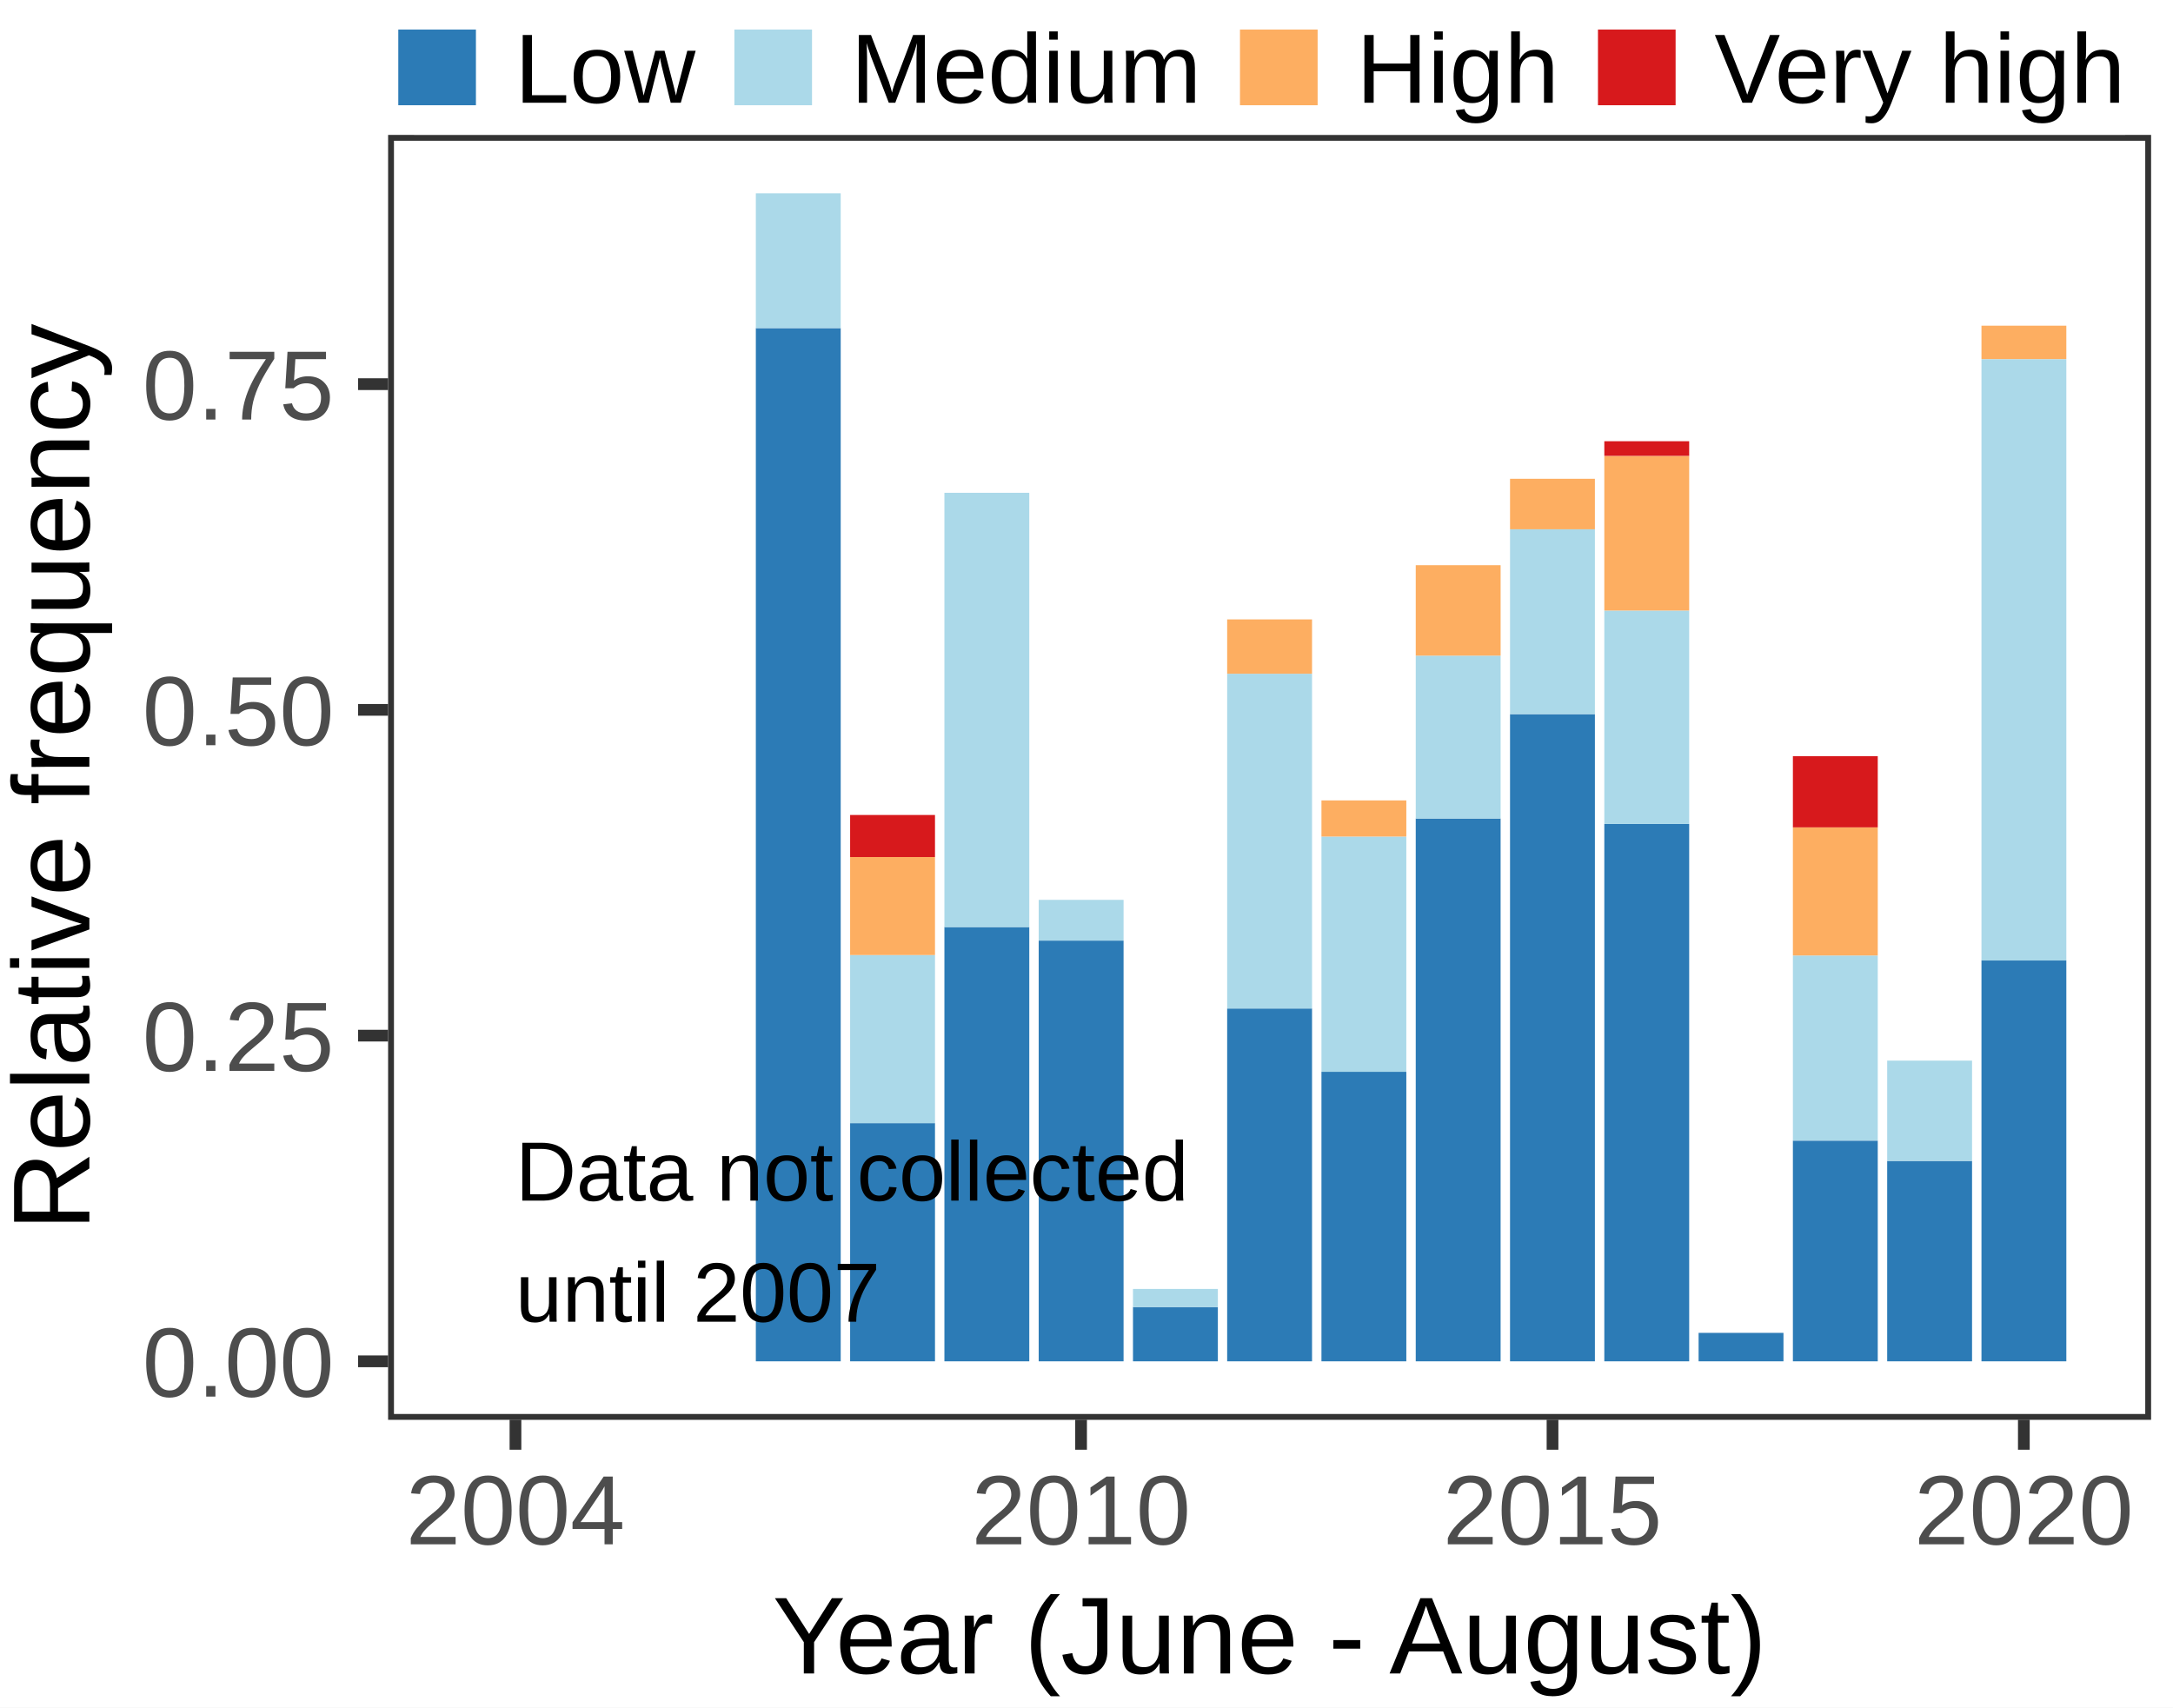
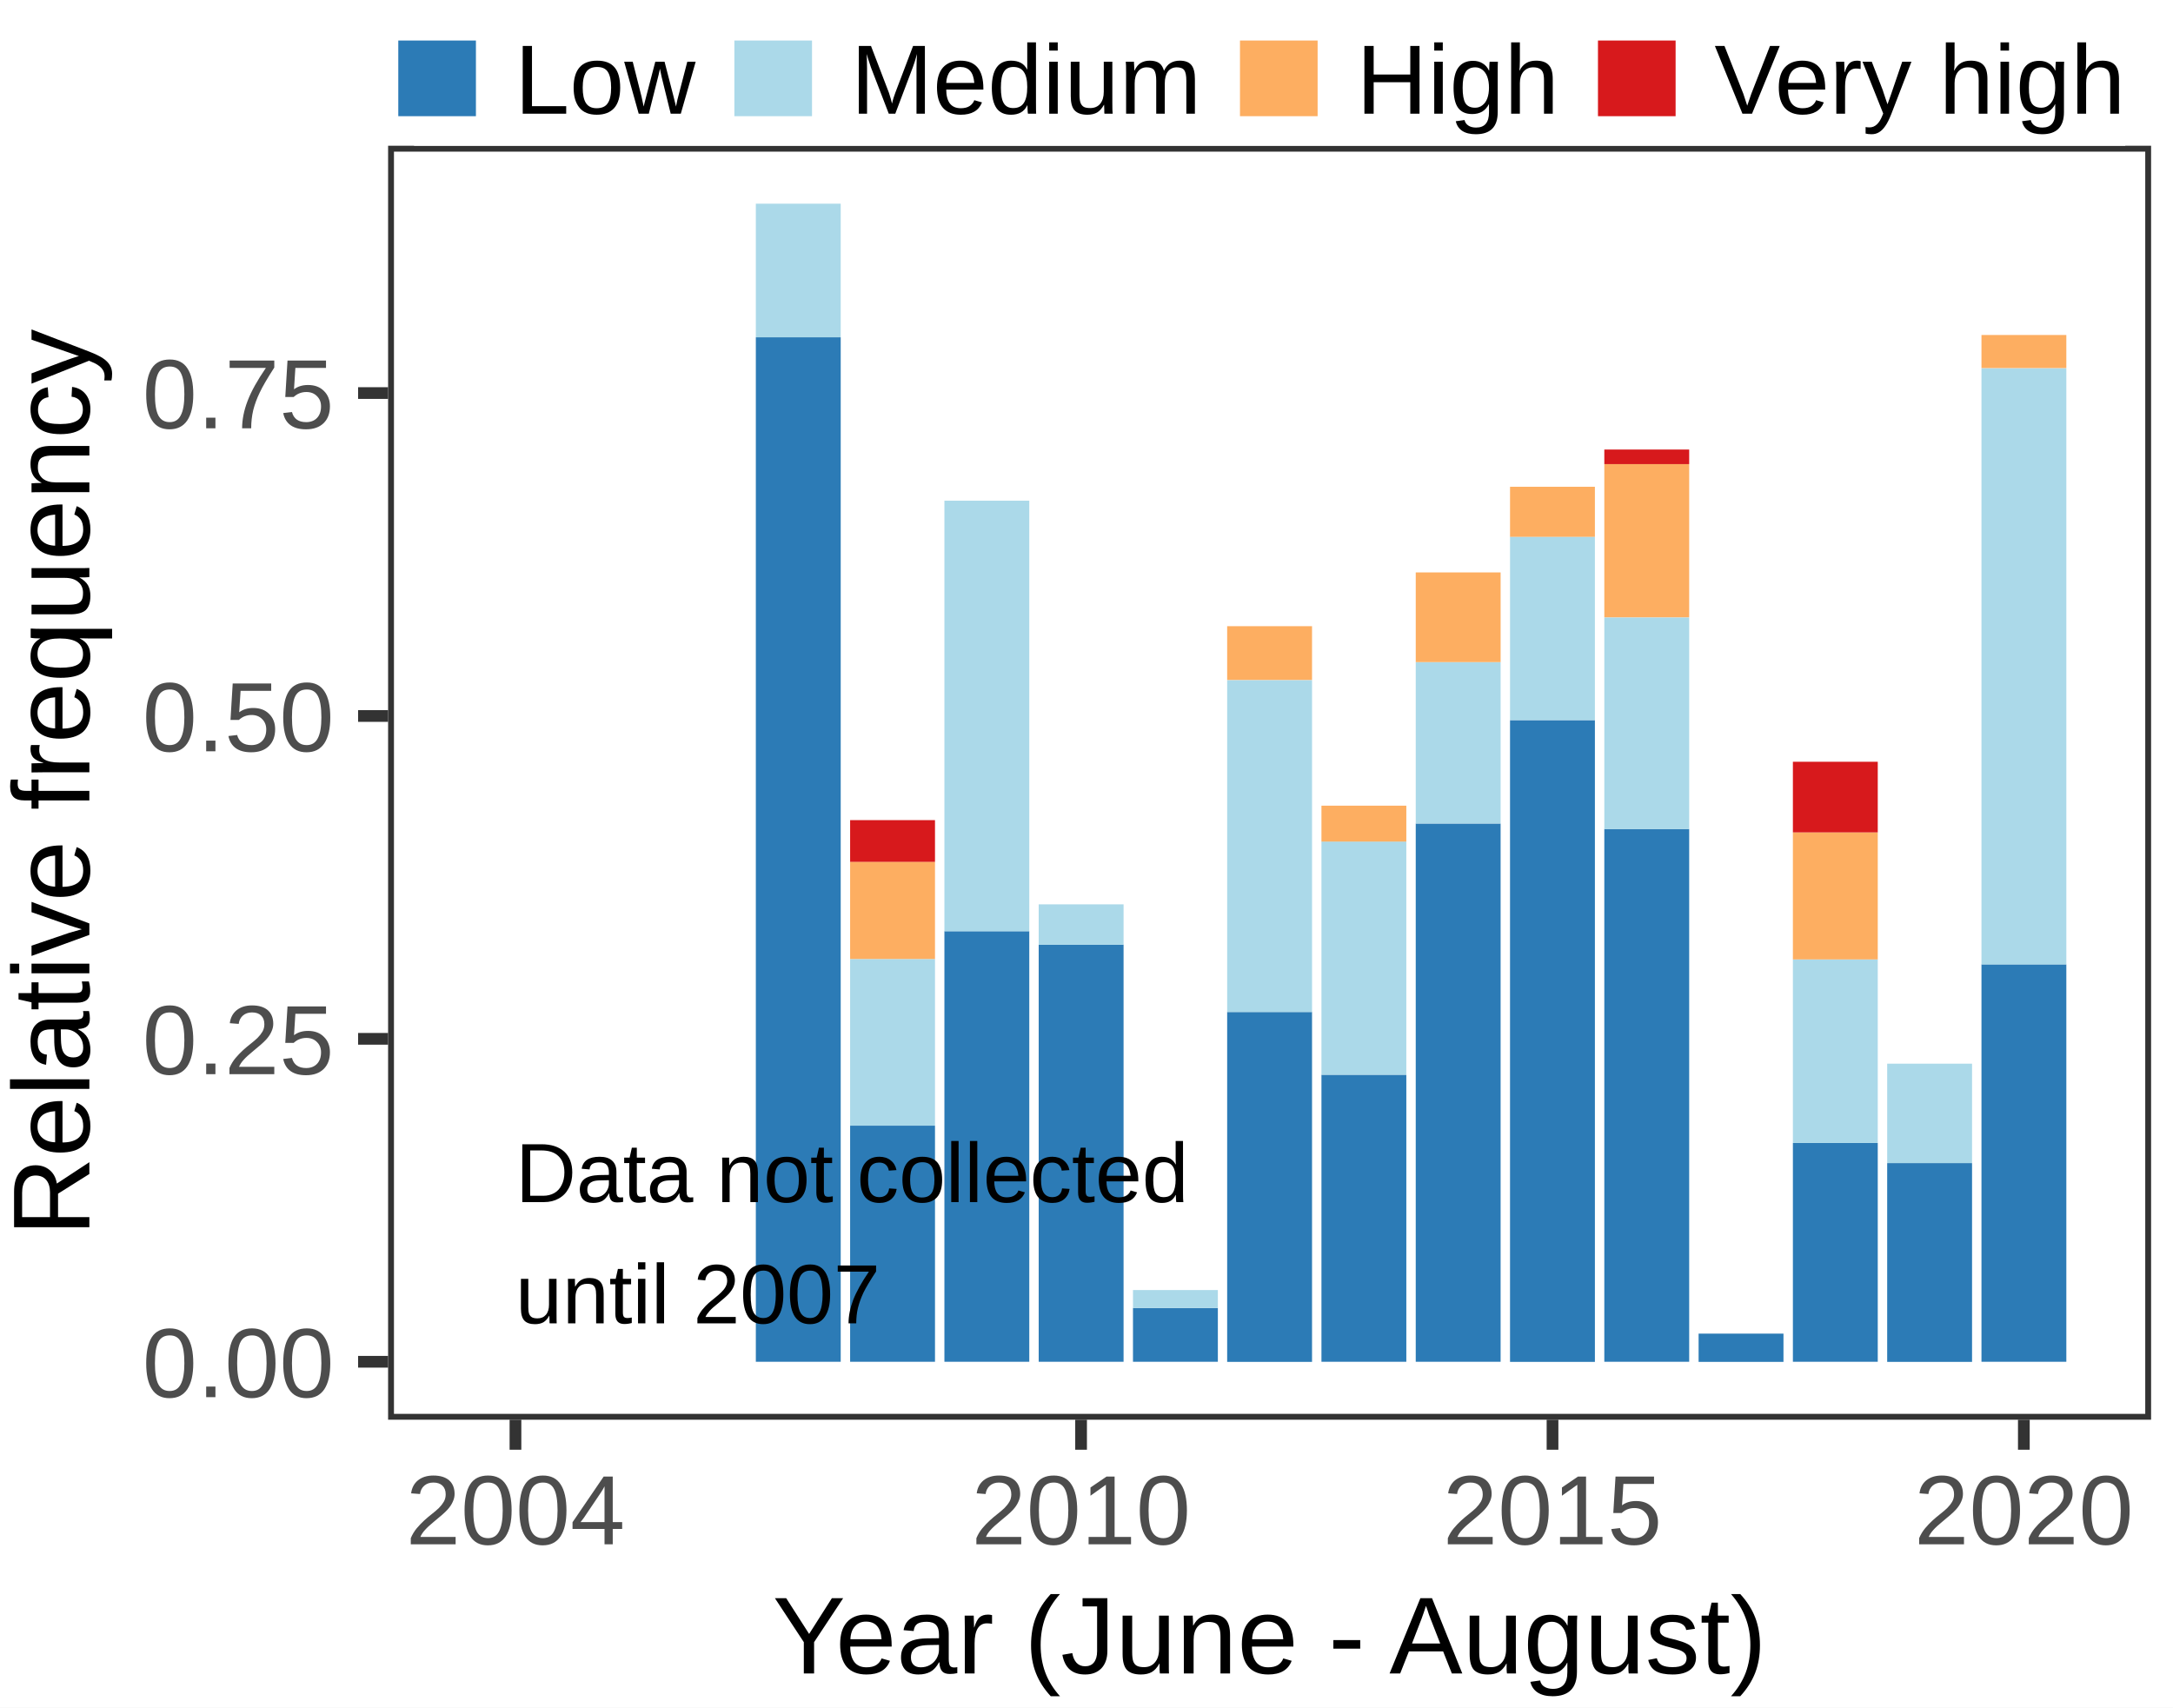
<svg xmlns="http://www.w3.org/2000/svg" class="svglite" width="198.43pt" height="155.91pt" viewBox="0 0 198.43 155.91">
  <defs>
    <style type="text/css">
    .svglite line, .svglite polyline, .svglite polygon, .svglite path, .svglite rect, .svglite circle {
      fill: none;
      stroke: #000000;
      stroke-linecap: round;
      stroke-linejoin: round;
      stroke-miterlimit: 10.00;
    }
  </style>
  </defs>
  <rect width="100%" height="100%" style="stroke: none; fill: #FFFFFF;" />
  <defs>
    <clipPath id="cpMC4wMHwxOTguNDN8MC4wMHwxNTUuOTE=">
      <rect x="0.00" y="0.00" width="198.43" height="155.91" />
    </clipPath>
  </defs>
  <g clip-path="url(#cpMC4wMHwxOTguNDN8MC4wMHwxNTUuOTE=)">
    <rect x="0.00" y="0.00" width="198.43" height="155.91" style="stroke-width: 1.07; stroke: #FFFFFF; fill: #FFFFFF;" />
  </g>
  <defs>
-     <clipPath id="cpMzUuNDR8MTk2LjQzfDEyLjMyfDEyOS42NA==">
-       <rect x="35.44" y="12.32" width="160.99" height="117.33" />
+     <clipPath id="cpMzUuNDR8MTk2LjQzfDEzLjMxfDEyOS42NA==">
+       <rect x="35.44" y="13.31" width="160.99" height="116.33" />
    </clipPath>
  </defs>
-   <g clip-path="url(#cpMzUuNDR8MTk2LjQzfDEyLjMyfDEyOS42NA==)">
-     <rect x="35.44" y="12.32" width="160.99" height="117.33" style="stroke-width: 1.07; stroke: none; fill: #FFFFFF;" />
-     <rect x="69.02" y="29.96" width="7.75" height="94.35" style="stroke-width: 1.07; stroke: none; stroke-linecap: square; stroke-linejoin: miter; fill: #2C7BB6;" />
-     <rect x="77.63" y="102.56" width="7.75" height="21.75" style="stroke-width: 1.07; stroke: none; stroke-linecap: square; stroke-linejoin: miter; fill: #2C7BB6;" />
-     <rect x="86.24" y="84.65" width="7.75" height="39.66" style="stroke-width: 1.07; stroke: none; stroke-linecap: square; stroke-linejoin: miter; fill: #2C7BB6;" />
-     <rect x="94.85" y="85.89" width="7.75" height="38.42" style="stroke-width: 1.07; stroke: none; stroke-linecap: square; stroke-linejoin: miter; fill: #2C7BB6;" />
-     <rect x="103.46" y="119.35" width="7.75" height="4.96" style="stroke-width: 1.07; stroke: none; stroke-linecap: square; stroke-linejoin: miter; fill: #2C7BB6;" />
-     <rect x="112.06" y="92.09" width="7.75" height="32.22" style="stroke-width: 1.07; stroke: none; stroke-linecap: square; stroke-linejoin: miter; fill: #2C7BB6;" />
-     <rect x="120.67" y="97.87" width="7.75" height="26.44" style="stroke-width: 1.07; stroke: none; stroke-linecap: square; stroke-linejoin: miter; fill: #2C7BB6;" />
-     <rect x="129.28" y="74.74" width="7.75" height="49.57" style="stroke-width: 1.07; stroke: none; stroke-linecap: square; stroke-linejoin: miter; fill: #2C7BB6;" />
-     <rect x="137.89" y="65.21" width="7.75" height="59.10" style="stroke-width: 1.07; stroke: none; stroke-linecap: square; stroke-linejoin: miter; fill: #2C7BB6;" />
-     <rect x="146.50" y="75.24" width="7.75" height="49.07" style="stroke-width: 1.07; stroke: none; stroke-linecap: square; stroke-linejoin: miter; fill: #2C7BB6;" />
-     <rect x="155.11" y="121.71" width="7.75" height="2.60" style="stroke-width: 1.07; stroke: none; stroke-linecap: square; stroke-linejoin: miter; fill: #2C7BB6;" />
-     <rect x="163.72" y="104.16" width="7.75" height="20.15" style="stroke-width: 1.07; stroke: none; stroke-linecap: square; stroke-linejoin: miter; fill: #2C7BB6;" />
-     <rect x="172.33" y="106.01" width="7.75" height="18.30" style="stroke-width: 1.07; stroke: none; stroke-linecap: square; stroke-linejoin: miter; fill: #2C7BB6;" />
-     <rect x="180.94" y="87.70" width="7.75" height="36.61" style="stroke-width: 1.07; stroke: none; stroke-linecap: square; stroke-linejoin: miter; fill: #2C7BB6;" />
-     <rect x="69.02" y="17.65" width="7.75" height="12.31" style="stroke-width: 1.07; stroke: none; stroke-linecap: square; stroke-linejoin: miter; fill: #ABD9E9;" />
-     <rect x="77.63" y="87.21" width="7.75" height="15.35" style="stroke-width: 1.07; stroke: none; stroke-linecap: square; stroke-linejoin: miter; fill: #ABD9E9;" />
-     <rect x="86.24" y="45.00" width="7.75" height="39.66" style="stroke-width: 1.07; stroke: none; stroke-linecap: square; stroke-linejoin: miter; fill: #ABD9E9;" />
-     <rect x="94.85" y="82.17" width="7.75" height="3.72" style="stroke-width: 1.07; stroke: none; stroke-linecap: square; stroke-linejoin: miter; fill: #ABD9E9;" />
-     <rect x="103.46" y="117.70" width="7.75" height="1.65" style="stroke-width: 1.07; stroke: none; stroke-linecap: square; stroke-linejoin: miter; fill: #ABD9E9;" />
-     <rect x="112.06" y="61.52" width="7.75" height="30.57" style="stroke-width: 1.07; stroke: none; stroke-linecap: square; stroke-linejoin: miter; fill: #ABD9E9;" />
-     <rect x="120.67" y="76.39" width="7.75" height="21.48" style="stroke-width: 1.07; stroke: none; stroke-linecap: square; stroke-linejoin: miter; fill: #ABD9E9;" />
-     <rect x="129.28" y="59.87" width="7.75" height="14.87" style="stroke-width: 1.07; stroke: none; stroke-linecap: square; stroke-linejoin: miter; fill: #ABD9E9;" />
-     <rect x="137.89" y="48.32" width="7.75" height="16.89" style="stroke-width: 1.07; stroke: none; stroke-linecap: square; stroke-linejoin: miter; fill: #ABD9E9;" />
-     <rect x="146.50" y="55.75" width="7.75" height="19.49" style="stroke-width: 1.07; stroke: none; stroke-linecap: square; stroke-linejoin: miter; fill: #ABD9E9;" />
-     <rect x="155.11" y="121.71" width="7.75" height="0.00" style="stroke-width: 1.07; stroke: none; stroke-linecap: square; stroke-linejoin: miter; fill: #ABD9E9;" />
-     <rect x="163.72" y="87.25" width="7.75" height="16.90" style="stroke-width: 1.07; stroke: none; stroke-linecap: square; stroke-linejoin: miter; fill: #ABD9E9;" />
-     <rect x="172.33" y="96.85" width="7.75" height="9.15" style="stroke-width: 1.07; stroke: none; stroke-linecap: square; stroke-linejoin: miter; fill: #ABD9E9;" />
-     <rect x="180.94" y="32.80" width="7.75" height="54.91" style="stroke-width: 1.07; stroke: none; stroke-linecap: square; stroke-linejoin: miter; fill: #ABD9E9;" />
-     <rect x="69.02" y="17.65" width="7.75" height="0.00" style="stroke-width: 1.07; stroke: none; stroke-linecap: square; stroke-linejoin: miter; fill: #FDAE61;" />
-     <rect x="77.63" y="78.26" width="7.75" height="8.95" style="stroke-width: 1.07; stroke: none; stroke-linecap: square; stroke-linejoin: miter; fill: #FDAE61;" />
-     <rect x="86.24" y="45.00" width="7.75" height="0.00" style="stroke-width: 1.07; stroke: none; stroke-linecap: square; stroke-linejoin: miter; fill: #FDAE61;" />
-     <rect x="94.85" y="82.17" width="7.75" height="0.00" style="stroke-width: 1.07; stroke: none; stroke-linecap: square; stroke-linejoin: miter; fill: #FDAE61;" />
-     <rect x="103.46" y="117.70" width="7.75" height="0.00" style="stroke-width: 1.07; stroke: none; stroke-linecap: square; stroke-linejoin: miter; fill: #FDAE61;" />
-     <rect x="112.06" y="56.56" width="7.75" height="4.96" style="stroke-width: 1.07; stroke: none; stroke-linecap: square; stroke-linejoin: miter; fill: #FDAE61;" />
-     <rect x="120.67" y="73.09" width="7.75" height="3.30" style="stroke-width: 1.07; stroke: none; stroke-linecap: square; stroke-linejoin: miter; fill: #FDAE61;" />
-     <rect x="129.28" y="51.61" width="7.75" height="8.26" style="stroke-width: 1.07; stroke: none; stroke-linecap: square; stroke-linejoin: miter; fill: #FDAE61;" />
-     <rect x="137.89" y="43.72" width="7.75" height="4.61" style="stroke-width: 1.07; stroke: none; stroke-linecap: square; stroke-linejoin: miter; fill: #FDAE61;" />
-     <rect x="146.50" y="41.64" width="7.75" height="14.11" style="stroke-width: 1.07; stroke: none; stroke-linecap: square; stroke-linejoin: miter; fill: #FDAE61;" />
-     <rect x="155.11" y="121.71" width="7.75" height="0.00" style="stroke-width: 1.07; stroke: none; stroke-linecap: square; stroke-linejoin: miter; fill: #FDAE61;" />
-     <rect x="163.72" y="75.55" width="7.75" height="11.70" style="stroke-width: 1.07; stroke: none; stroke-linecap: square; stroke-linejoin: miter; fill: #FDAE61;" />
-     <rect x="172.33" y="96.85" width="7.75" height="0.00" style="stroke-width: 1.07; stroke: none; stroke-linecap: square; stroke-linejoin: miter; fill: #FDAE61;" />
-     <rect x="180.94" y="29.74" width="7.75" height="3.05" style="stroke-width: 1.07; stroke: none; stroke-linecap: square; stroke-linejoin: miter; fill: #FDAE61;" />
-     <rect x="69.02" y="17.65" width="7.75" height="0.00" style="stroke-width: 1.07; stroke: none; stroke-linecap: square; stroke-linejoin: miter; fill: #D7191C;" />
-     <rect x="77.63" y="74.42" width="7.75" height="3.84" style="stroke-width: 1.07; stroke: none; stroke-linecap: square; stroke-linejoin: miter; fill: #D7191C;" />
-     <rect x="86.24" y="45.00" width="7.75" height="0.00" style="stroke-width: 1.07; stroke: none; stroke-linecap: square; stroke-linejoin: miter; fill: #D7191C;" />
-     <rect x="94.85" y="82.17" width="7.75" height="0.00" style="stroke-width: 1.07; stroke: none; stroke-linecap: square; stroke-linejoin: miter; fill: #D7191C;" />
-     <rect x="103.46" y="117.70" width="7.75" height="0.00" style="stroke-width: 1.07; stroke: none; stroke-linecap: square; stroke-linejoin: miter; fill: #D7191C;" />
-     <rect x="112.06" y="56.56" width="7.75" height="0.00" style="stroke-width: 1.07; stroke: none; stroke-linecap: square; stroke-linejoin: miter; fill: #D7191C;" />
-     <rect x="120.67" y="73.09" width="7.75" height="0.00" style="stroke-width: 1.07; stroke: none; stroke-linecap: square; stroke-linejoin: miter; fill: #D7191C;" />
-     <rect x="129.28" y="51.61" width="7.75" height="0.00" style="stroke-width: 1.07; stroke: none; stroke-linecap: square; stroke-linejoin: miter; fill: #D7191C;" />
-     <rect x="137.89" y="43.72" width="7.75" height="0.00" style="stroke-width: 1.07; stroke: none; stroke-linecap: square; stroke-linejoin: miter; fill: #D7191C;" />
-     <rect x="146.50" y="40.29" width="7.75" height="1.34" style="stroke-width: 1.07; stroke: none; stroke-linecap: square; stroke-linejoin: miter; fill: #D7191C;" />
-     <rect x="155.11" y="121.71" width="7.75" height="0.00" style="stroke-width: 1.07; stroke: none; stroke-linecap: square; stroke-linejoin: miter; fill: #D7191C;" />
-     <rect x="163.72" y="69.05" width="7.75" height="6.50" style="stroke-width: 1.07; stroke: none; stroke-linecap: square; stroke-linejoin: miter; fill: #D7191C;" />
-     <rect x="172.33" y="96.85" width="7.75" height="0.00" style="stroke-width: 1.07; stroke: none; stroke-linecap: square; stroke-linejoin: miter; fill: #D7191C;" />
-     <rect x="180.94" y="29.74" width="7.75" height="0.00" style="stroke-width: 1.07; stroke: none; stroke-linecap: square; stroke-linejoin: miter; fill: #D7191C;" />
-     <text x="47.07" y="109.63" style="font-size: 7.68px; font-family: Arial;" textLength="63.58px" lengthAdjust="spacingAndGlyphs">Data not collected </text>
-     <text x="47.07" y="120.69" style="font-size: 7.68px; font-family: Arial;" textLength="35.42px" lengthAdjust="spacingAndGlyphs"> until 2007</text>
-     <rect x="35.44" y="12.32" width="160.99" height="117.33" style="stroke-width: 1.07; stroke: #333333;" />
+   <g clip-path="url(#cpMzUuNDR8MTk2LjQzfDEzLjMxfDEyOS42NA==)">
+     <rect x="35.44" y="13.31" width="160.99" height="116.33" style="stroke-width: 1.07; stroke: none; fill: #FFFFFF;" />
+     <rect x="69.02" y="30.80" width="7.75" height="93.55" style="stroke-width: 1.07; stroke: none; stroke-linecap: square; stroke-linejoin: miter; fill: #2C7BB6;" />
+     <rect x="77.63" y="102.79" width="7.75" height="21.56" style="stroke-width: 1.07; stroke: none; stroke-linecap: square; stroke-linejoin: miter; fill: #2C7BB6;" />
+     <rect x="86.24" y="85.03" width="7.75" height="39.32" style="stroke-width: 1.07; stroke: none; stroke-linecap: square; stroke-linejoin: miter; fill: #2C7BB6;" />
+     <rect x="94.85" y="86.26" width="7.75" height="38.09" style="stroke-width: 1.07; stroke: none; stroke-linecap: square; stroke-linejoin: miter; fill: #2C7BB6;" />
+     <rect x="103.46" y="119.44" width="7.75" height="4.91" style="stroke-width: 1.07; stroke: none; stroke-linecap: square; stroke-linejoin: miter; fill: #2C7BB6;" />
+     <rect x="112.06" y="92.41" width="7.75" height="31.95" style="stroke-width: 1.07; stroke: none; stroke-linecap: square; stroke-linejoin: miter; fill: #2C7BB6;" />
+     <rect x="120.67" y="98.14" width="7.75" height="26.21" style="stroke-width: 1.07; stroke: none; stroke-linecap: square; stroke-linejoin: miter; fill: #2C7BB6;" />
+     <rect x="129.28" y="75.20" width="7.75" height="49.15" style="stroke-width: 1.07; stroke: none; stroke-linecap: square; stroke-linejoin: miter; fill: #2C7BB6;" />
+     <rect x="137.89" y="65.76" width="7.75" height="58.60" style="stroke-width: 1.07; stroke: none; stroke-linecap: square; stroke-linejoin: miter; fill: #2C7BB6;" />
+     <rect x="146.50" y="75.70" width="7.75" height="48.65" style="stroke-width: 1.07; stroke: none; stroke-linecap: square; stroke-linejoin: miter; fill: #2C7BB6;" />
+     <rect x="155.11" y="121.78" width="7.75" height="2.58" style="stroke-width: 1.07; stroke: none; stroke-linecap: square; stroke-linejoin: miter; fill: #2C7BB6;" />
+     <rect x="163.72" y="104.37" width="7.75" height="19.98" style="stroke-width: 1.07; stroke: none; stroke-linecap: square; stroke-linejoin: miter; fill: #2C7BB6;" />
+     <rect x="172.33" y="106.21" width="7.75" height="18.15" style="stroke-width: 1.07; stroke: none; stroke-linecap: square; stroke-linejoin: miter; fill: #2C7BB6;" />
+     <rect x="180.94" y="88.06" width="7.75" height="36.29" style="stroke-width: 1.07; stroke: none; stroke-linecap: square; stroke-linejoin: miter; fill: #2C7BB6;" />
+     <rect x="69.02" y="18.60" width="7.75" height="12.20" style="stroke-width: 1.07; stroke: none; stroke-linecap: square; stroke-linejoin: miter; fill: #ABD9E9;" />
+     <rect x="77.63" y="87.57" width="7.75" height="15.22" style="stroke-width: 1.07; stroke: none; stroke-linecap: square; stroke-linejoin: miter; fill: #ABD9E9;" />
+     <rect x="86.24" y="45.72" width="7.75" height="39.32" style="stroke-width: 1.07; stroke: none; stroke-linecap: square; stroke-linejoin: miter; fill: #ABD9E9;" />
+     <rect x="94.85" y="82.58" width="7.75" height="3.69" style="stroke-width: 1.07; stroke: none; stroke-linecap: square; stroke-linejoin: miter; fill: #ABD9E9;" />
+     <rect x="103.46" y="117.80" width="7.75" height="1.64" style="stroke-width: 1.07; stroke: none; stroke-linecap: square; stroke-linejoin: miter; fill: #ABD9E9;" />
+     <rect x="112.06" y="62.10" width="7.75" height="30.31" style="stroke-width: 1.07; stroke: none; stroke-linecap: square; stroke-linejoin: miter; fill: #ABD9E9;" />
+     <rect x="120.67" y="76.84" width="7.75" height="21.30" style="stroke-width: 1.07; stroke: none; stroke-linecap: square; stroke-linejoin: miter; fill: #ABD9E9;" />
+     <rect x="129.28" y="60.46" width="7.75" height="14.74" style="stroke-width: 1.07; stroke: none; stroke-linecap: square; stroke-linejoin: miter; fill: #ABD9E9;" />
+     <rect x="137.89" y="49.01" width="7.75" height="16.74" style="stroke-width: 1.07; stroke: none; stroke-linecap: square; stroke-linejoin: miter; fill: #ABD9E9;" />
+     <rect x="146.50" y="56.38" width="7.75" height="19.33" style="stroke-width: 1.07; stroke: none; stroke-linecap: square; stroke-linejoin: miter; fill: #ABD9E9;" />
+     <rect x="155.11" y="121.78" width="7.75" height="0.00" style="stroke-width: 1.07; stroke: none; stroke-linecap: square; stroke-linejoin: miter; fill: #ABD9E9;" />
+     <rect x="163.72" y="87.61" width="7.75" height="16.76" style="stroke-width: 1.07; stroke: none; stroke-linecap: square; stroke-linejoin: miter; fill: #ABD9E9;" />
+     <rect x="172.33" y="97.13" width="7.75" height="9.07" style="stroke-width: 1.07; stroke: none; stroke-linecap: square; stroke-linejoin: miter; fill: #ABD9E9;" />
+     <rect x="180.94" y="33.62" width="7.75" height="54.44" style="stroke-width: 1.07; stroke: none; stroke-linecap: square; stroke-linejoin: miter; fill: #ABD9E9;" />
+     <rect x="69.02" y="18.60" width="7.75" height="0.00" style="stroke-width: 1.07; stroke: none; stroke-linecap: square; stroke-linejoin: miter; fill: #FDAE61;" />
+     <rect x="77.63" y="78.69" width="7.75" height="8.88" style="stroke-width: 1.07; stroke: none; stroke-linecap: square; stroke-linejoin: miter; fill: #FDAE61;" />
+     <rect x="86.24" y="45.72" width="7.75" height="0.00" style="stroke-width: 1.07; stroke: none; stroke-linecap: square; stroke-linejoin: miter; fill: #FDAE61;" />
+     <rect x="94.85" y="82.58" width="7.75" height="0.00" style="stroke-width: 1.07; stroke: none; stroke-linecap: square; stroke-linejoin: miter; fill: #FDAE61;" />
+     <rect x="103.46" y="117.80" width="7.75" height="0.00" style="stroke-width: 1.07; stroke: none; stroke-linecap: square; stroke-linejoin: miter; fill: #FDAE61;" />
+     <rect x="112.06" y="57.18" width="7.75" height="4.91" style="stroke-width: 1.07; stroke: none; stroke-linecap: square; stroke-linejoin: miter; fill: #FDAE61;" />
+     <rect x="120.67" y="73.57" width="7.75" height="3.28" style="stroke-width: 1.07; stroke: none; stroke-linecap: square; stroke-linejoin: miter; fill: #FDAE61;" />
+     <rect x="129.28" y="52.27" width="7.75" height="8.19" style="stroke-width: 1.07; stroke: none; stroke-linecap: square; stroke-linejoin: miter; fill: #FDAE61;" />
+     <rect x="137.89" y="44.45" width="7.75" height="4.57" style="stroke-width: 1.07; stroke: none; stroke-linecap: square; stroke-linejoin: miter; fill: #FDAE61;" />
+     <rect x="146.50" y="42.38" width="7.75" height="13.99" style="stroke-width: 1.07; stroke: none; stroke-linecap: square; stroke-linejoin: miter; fill: #FDAE61;" />
+     <rect x="155.11" y="121.78" width="7.75" height="0.00" style="stroke-width: 1.07; stroke: none; stroke-linecap: square; stroke-linejoin: miter; fill: #FDAE61;" />
+     <rect x="163.72" y="76.01" width="7.75" height="11.60" style="stroke-width: 1.07; stroke: none; stroke-linecap: square; stroke-linejoin: miter; fill: #FDAE61;" />
+     <rect x="172.33" y="97.13" width="7.75" height="0.00" style="stroke-width: 1.07; stroke: none; stroke-linecap: square; stroke-linejoin: miter; fill: #FDAE61;" />
+     <rect x="180.94" y="30.59" width="7.75" height="3.02" style="stroke-width: 1.07; stroke: none; stroke-linecap: square; stroke-linejoin: miter; fill: #FDAE61;" />
+     <rect x="69.02" y="18.60" width="7.75" height="0.00" style="stroke-width: 1.07; stroke: none; stroke-linecap: square; stroke-linejoin: miter; fill: #D7191C;" />
+     <rect x="77.63" y="74.89" width="7.75" height="3.81" style="stroke-width: 1.07; stroke: none; stroke-linecap: square; stroke-linejoin: miter; fill: #D7191C;" />
+     <rect x="86.24" y="45.72" width="7.75" height="0.00" style="stroke-width: 1.07; stroke: none; stroke-linecap: square; stroke-linejoin: miter; fill: #D7191C;" />
+     <rect x="94.85" y="82.58" width="7.75" height="0.00" style="stroke-width: 1.07; stroke: none; stroke-linecap: square; stroke-linejoin: miter; fill: #D7191C;" />
+     <rect x="103.46" y="117.80" width="7.75" height="0.00" style="stroke-width: 1.07; stroke: none; stroke-linecap: square; stroke-linejoin: miter; fill: #D7191C;" />
+     <rect x="112.06" y="57.18" width="7.75" height="0.00" style="stroke-width: 1.07; stroke: none; stroke-linecap: square; stroke-linejoin: miter; fill: #D7191C;" />
+     <rect x="120.67" y="73.57" width="7.75" height="0.00" style="stroke-width: 1.07; stroke: none; stroke-linecap: square; stroke-linejoin: miter; fill: #D7191C;" />
+     <rect x="129.28" y="52.27" width="7.75" height="0.00" style="stroke-width: 1.07; stroke: none; stroke-linecap: square; stroke-linejoin: miter; fill: #D7191C;" />
+     <rect x="137.89" y="44.45" width="7.75" height="0.00" style="stroke-width: 1.07; stroke: none; stroke-linecap: square; stroke-linejoin: miter; fill: #D7191C;" />
+     <rect x="146.50" y="41.05" width="7.75" height="1.33" style="stroke-width: 1.07; stroke: none; stroke-linecap: square; stroke-linejoin: miter; fill: #D7191C;" />
+     <rect x="155.11" y="121.78" width="7.75" height="0.00" style="stroke-width: 1.07; stroke: none; stroke-linecap: square; stroke-linejoin: miter; fill: #D7191C;" />
+     <rect x="163.72" y="69.56" width="7.75" height="6.45" style="stroke-width: 1.07; stroke: none; stroke-linecap: square; stroke-linejoin: miter; fill: #D7191C;" />
+     <rect x="172.33" y="97.13" width="7.75" height="0.00" style="stroke-width: 1.07; stroke: none; stroke-linecap: square; stroke-linejoin: miter; fill: #D7191C;" />
+     <rect x="180.94" y="30.59" width="7.75" height="0.00" style="stroke-width: 1.07; stroke: none; stroke-linecap: square; stroke-linejoin: miter; fill: #D7191C;" />
+     <text x="47.07" y="109.77" style="font-size: 7.68px; font-family: Arial;" textLength="63.58px" lengthAdjust="spacingAndGlyphs">Data not collected </text>
+     <text x="47.07" y="120.84" style="font-size: 7.68px; font-family: Arial;" textLength="35.42px" lengthAdjust="spacingAndGlyphs"> until 2007</text>
+     <rect x="35.44" y="13.31" width="160.99" height="116.33" style="stroke-width: 1.07; stroke: #333333;" />
  </g>
  <g clip-path="url(#cpMC4wMHwxOTguNDN8MC4wMHwxNTUuOTE=)">
-     <text x="30.51" y="127.53" text-anchor="end" style="font-size: 9.00px; fill: #4D4D4D; font-family: Arial;" textLength="17.51px" lengthAdjust="spacingAndGlyphs">0.00</text>
-     <text x="30.51" y="97.79" text-anchor="end" style="font-size: 9.00px; fill: #4D4D4D; font-family: Arial;" textLength="17.51px" lengthAdjust="spacingAndGlyphs">0.25</text>
-     <text x="30.51" y="68.05" text-anchor="end" style="font-size: 9.00px; fill: #4D4D4D; font-family: Arial;" textLength="17.51px" lengthAdjust="spacingAndGlyphs">0.50</text>
-     <text x="30.51" y="38.31" text-anchor="end" style="font-size: 9.00px; fill: #4D4D4D; font-family: Arial;" textLength="17.51px" lengthAdjust="spacingAndGlyphs">0.75</text>
-     <polyline points="32.70,124.31 35.44,124.31 " style="stroke-width: 1.07; stroke: #333333; stroke-linecap: butt;" />
-     <polyline points="32.70,94.57 35.44,94.57 " style="stroke-width: 1.07; stroke: #333333; stroke-linecap: butt;" />
-     <polyline points="32.70,64.82 35.44,64.82 " style="stroke-width: 1.07; stroke: #333333; stroke-linecap: butt;" />
-     <polyline points="32.70,35.08 35.44,35.08 " style="stroke-width: 1.07; stroke: #333333; stroke-linecap: butt;" />
+     <text x="30.51" y="127.58" text-anchor="end" style="font-size: 9.00px; fill: #4D4D4D; font-family: Arial;" textLength="17.51px" lengthAdjust="spacingAndGlyphs">0.00</text>
+     <text x="30.51" y="98.09" text-anchor="end" style="font-size: 9.00px; fill: #4D4D4D; font-family: Arial;" textLength="17.51px" lengthAdjust="spacingAndGlyphs">0.25</text>
+     <text x="30.51" y="68.60" text-anchor="end" style="font-size: 9.00px; fill: #4D4D4D; font-family: Arial;" textLength="17.51px" lengthAdjust="spacingAndGlyphs">0.50</text>
+     <text x="30.51" y="39.11" text-anchor="end" style="font-size: 9.00px; fill: #4D4D4D; font-family: Arial;" textLength="17.51px" lengthAdjust="spacingAndGlyphs">0.75</text>
+     <polyline points="32.70,124.35 35.44,124.35 " style="stroke-width: 1.07; stroke: #333333; stroke-linecap: butt;" />
+     <polyline points="32.70,94.86 35.44,94.86 " style="stroke-width: 1.07; stroke: #333333; stroke-linecap: butt;" />
+     <polyline points="32.70,65.38 35.44,65.38 " style="stroke-width: 1.07; stroke: #333333; stroke-linecap: butt;" />
+     <polyline points="32.70,35.89 35.44,35.89 " style="stroke-width: 1.07; stroke: #333333; stroke-linecap: butt;" />
    <polyline points="47.07,132.38 47.07,129.64 " style="stroke-width: 1.07; stroke: #333333; stroke-linecap: butt;" />
    <polyline points="98.72,132.38 98.72,129.64 " style="stroke-width: 1.07; stroke: #333333; stroke-linecap: butt;" />
    <polyline points="141.77,132.38 141.77,129.64 " style="stroke-width: 1.07; stroke: #333333; stroke-linecap: butt;" />
    <polyline points="184.81,132.38 184.81,129.64 " style="stroke-width: 1.07; stroke: #333333; stroke-linecap: butt;" />
    <text x="47.07" y="141.02" text-anchor="middle" style="font-size: 9.00px; fill: #4D4D4D; font-family: Arial;" textLength="20.02px" lengthAdjust="spacingAndGlyphs">2004</text>
    <text x="98.72" y="141.02" text-anchor="middle" style="font-size: 9.00px; fill: #4D4D4D; font-family: Arial;" textLength="20.02px" lengthAdjust="spacingAndGlyphs">2010</text>
    <text x="141.77" y="141.02" text-anchor="middle" style="font-size: 9.00px; fill: #4D4D4D; font-family: Arial;" textLength="20.02px" lengthAdjust="spacingAndGlyphs">2015</text>
    <text x="184.81" y="141.02" text-anchor="middle" style="font-size: 9.00px; fill: #4D4D4D; font-family: Arial;" textLength="20.02px" lengthAdjust="spacingAndGlyphs">2020</text>
    <text x="115.94" y="152.81" text-anchor="middle" style="font-size: 10.00px; font-family: Arial;" textLength="90.85px" lengthAdjust="spacingAndGlyphs">Year (June - August)</text>
-     <text transform="translate(8.16,70.98) rotate(-90)" text-anchor="middle" style="font-size: 10.00px; font-family: Arial;" textLength="82.88px" lengthAdjust="spacingAndGlyphs">Relative frequency</text>
-     <rect x="37.81" y="1.99" width="156.26" height="10.32" style="stroke-width: 1.07; stroke: none; fill: #FFFFFF;" />
-     <rect x="35.66" y="1.99" width="8.50" height="8.33" style="stroke-width: 1.07; stroke: none; fill: #FFFFFF;" />
-     <rect x="36.37" y="2.70" width="7.09" height="6.91" style="stroke-width: 1.07; stroke: none; stroke-linecap: square; stroke-linejoin: miter; fill: #2C7BB6;" />
-     <rect x="66.35" y="1.99" width="8.50" height="8.33" style="stroke-width: 1.07; stroke: none; fill: #FFFFFF;" />
-     <rect x="67.06" y="2.70" width="7.09" height="6.91" style="stroke-width: 1.07; stroke: none; stroke-linecap: square; stroke-linejoin: miter; fill: #ABD9E9;" />
-     <rect x="112.52" y="1.99" width="8.50" height="8.33" style="stroke-width: 1.07; stroke: none; fill: #FFFFFF;" />
-     <rect x="113.23" y="2.70" width="7.09" height="6.91" style="stroke-width: 1.07; stroke: none; stroke-linecap: square; stroke-linejoin: miter; fill: #FDAE61;" />
-     <rect x="145.21" y="1.99" width="8.50" height="8.33" style="stroke-width: 1.07; stroke: none; fill: #FFFFFF;" />
-     <rect x="145.92" y="2.70" width="7.09" height="6.91" style="stroke-width: 1.07; stroke: none; stroke-linecap: square; stroke-linejoin: miter; fill: #D7191C;" />
-     <text x="47.00" y="9.38" style="font-size: 9.00px; font-family: Arial;" textLength="16.51px" lengthAdjust="spacingAndGlyphs">Low</text>
-     <text x="77.69" y="9.38" style="font-size: 9.00px; font-family: Arial;" textLength="32.00px" lengthAdjust="spacingAndGlyphs">Medium</text>
-     <text x="123.86" y="9.38" style="font-size: 9.00px; font-family: Arial;" textLength="18.51px" lengthAdjust="spacingAndGlyphs">High</text>
-     <text x="156.55" y="9.38" style="font-size: 9.00px; font-family: Arial;" textLength="37.52px" lengthAdjust="spacingAndGlyphs">Very high</text>
+     <text transform="translate(8.16,71.48) rotate(-90)" text-anchor="middle" style="font-size: 10.00px; font-family: Arial;" textLength="82.88px" lengthAdjust="spacingAndGlyphs">Relative frequency</text>
+     <rect x="37.81" y="2.99" width="156.26" height="10.32" style="stroke-width: 1.07; stroke: none; fill: #FFFFFF;" />
+     <rect x="35.66" y="2.99" width="8.50" height="8.33" style="stroke-width: 1.07; stroke: none; fill: #FFFFFF;" />
+     <rect x="36.37" y="3.70" width="7.09" height="6.91" style="stroke-width: 1.07; stroke: none; stroke-linecap: square; stroke-linejoin: miter; fill: #2C7BB6;" />
+     <rect x="66.35" y="2.99" width="8.50" height="8.33" style="stroke-width: 1.07; stroke: none; fill: #FFFFFF;" />
+     <rect x="67.06" y="3.70" width="7.09" height="6.91" style="stroke-width: 1.07; stroke: none; stroke-linecap: square; stroke-linejoin: miter; fill: #ABD9E9;" />
+     <rect x="112.52" y="2.99" width="8.50" height="8.33" style="stroke-width: 1.07; stroke: none; fill: #FFFFFF;" />
+     <rect x="113.23" y="3.70" width="7.09" height="6.91" style="stroke-width: 1.07; stroke: none; stroke-linecap: square; stroke-linejoin: miter; fill: #FDAE61;" />
+     <rect x="145.21" y="2.99" width="8.50" height="8.33" style="stroke-width: 1.07; stroke: none; fill: #FFFFFF;" />
+     <rect x="145.92" y="3.70" width="7.09" height="6.91" style="stroke-width: 1.07; stroke: none; stroke-linecap: square; stroke-linejoin: miter; fill: #D7191C;" />
+     <text x="47.00" y="10.38" style="font-size: 9.00px; font-family: Arial;" textLength="16.51px" lengthAdjust="spacingAndGlyphs">Low</text>
+     <text x="77.69" y="10.38" style="font-size: 9.00px; font-family: Arial;" textLength="32.00px" lengthAdjust="spacingAndGlyphs">Medium</text>
+     <text x="123.86" y="10.38" style="font-size: 9.00px; font-family: Arial;" textLength="18.51px" lengthAdjust="spacingAndGlyphs">High</text>
+     <text x="156.55" y="10.38" style="font-size: 9.00px; font-family: Arial;" textLength="37.52px" lengthAdjust="spacingAndGlyphs">Very high</text>
  </g>
</svg>
